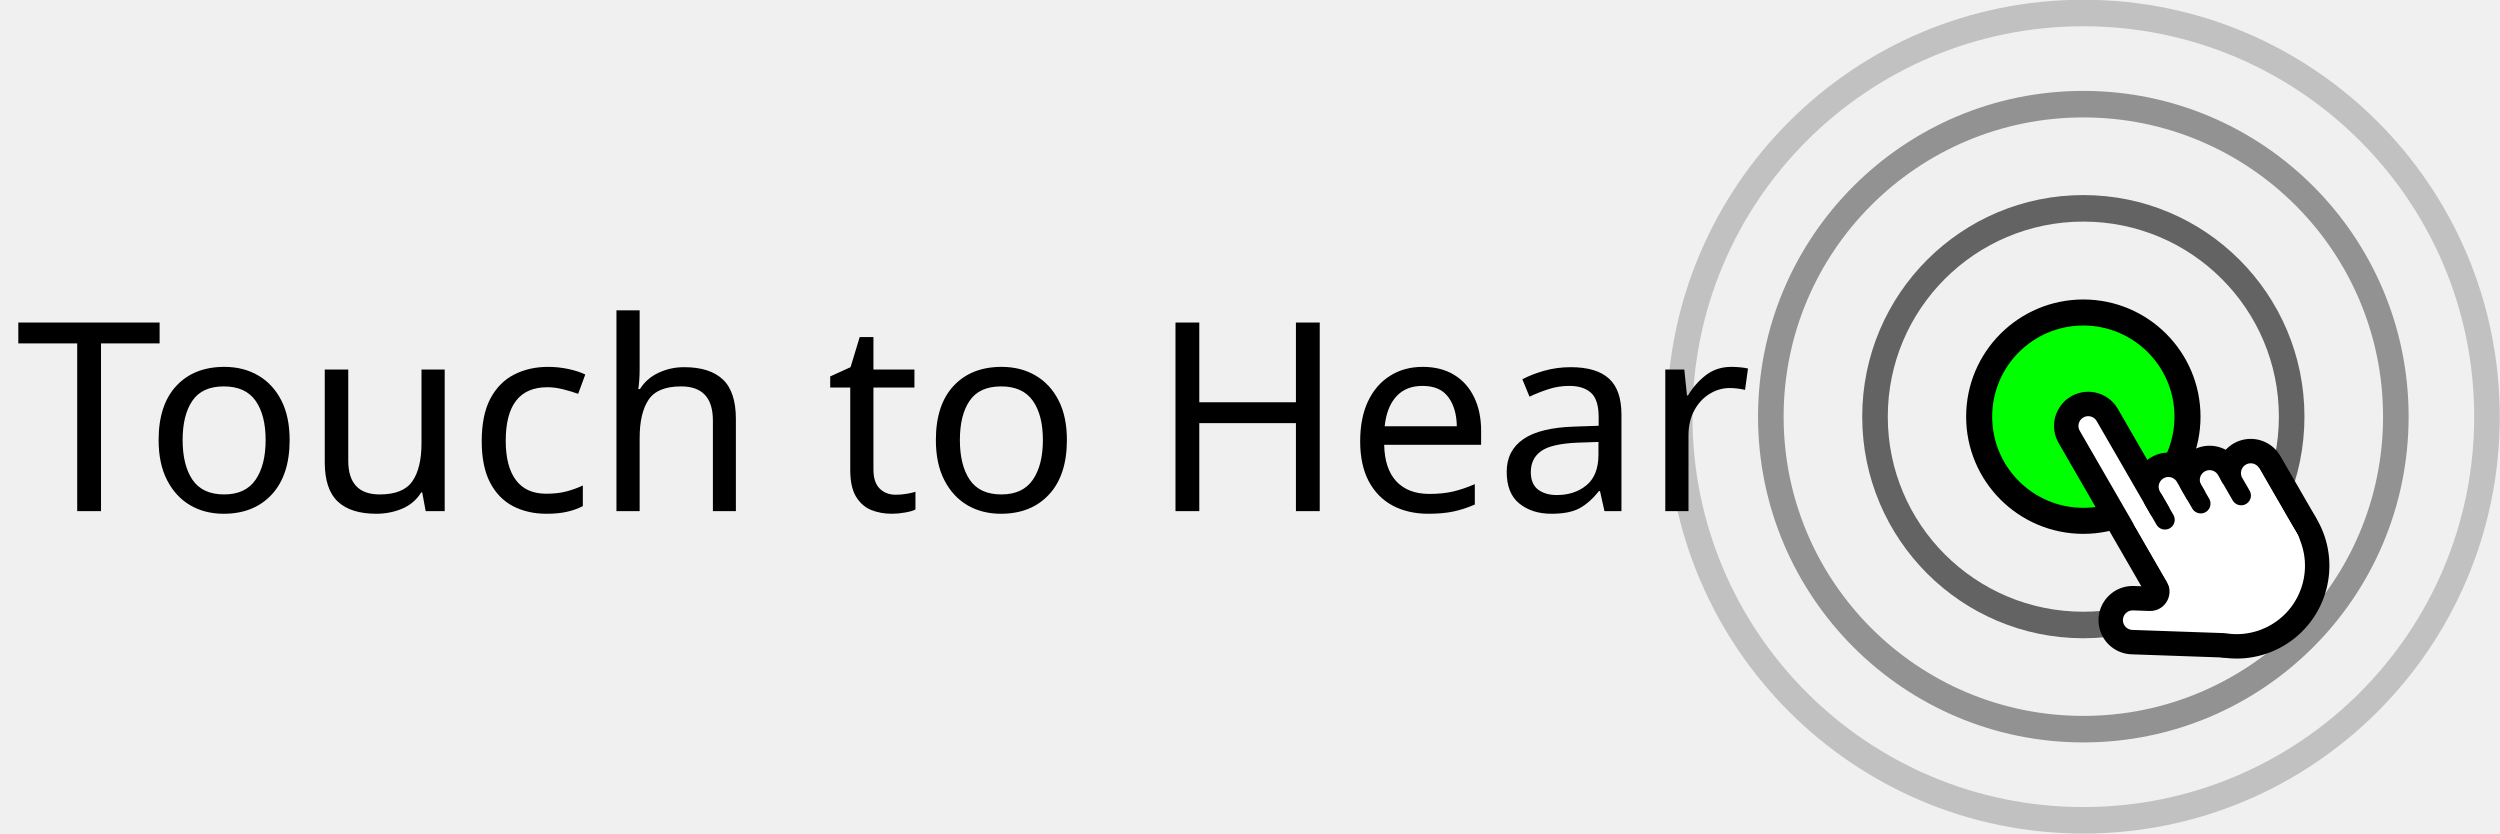
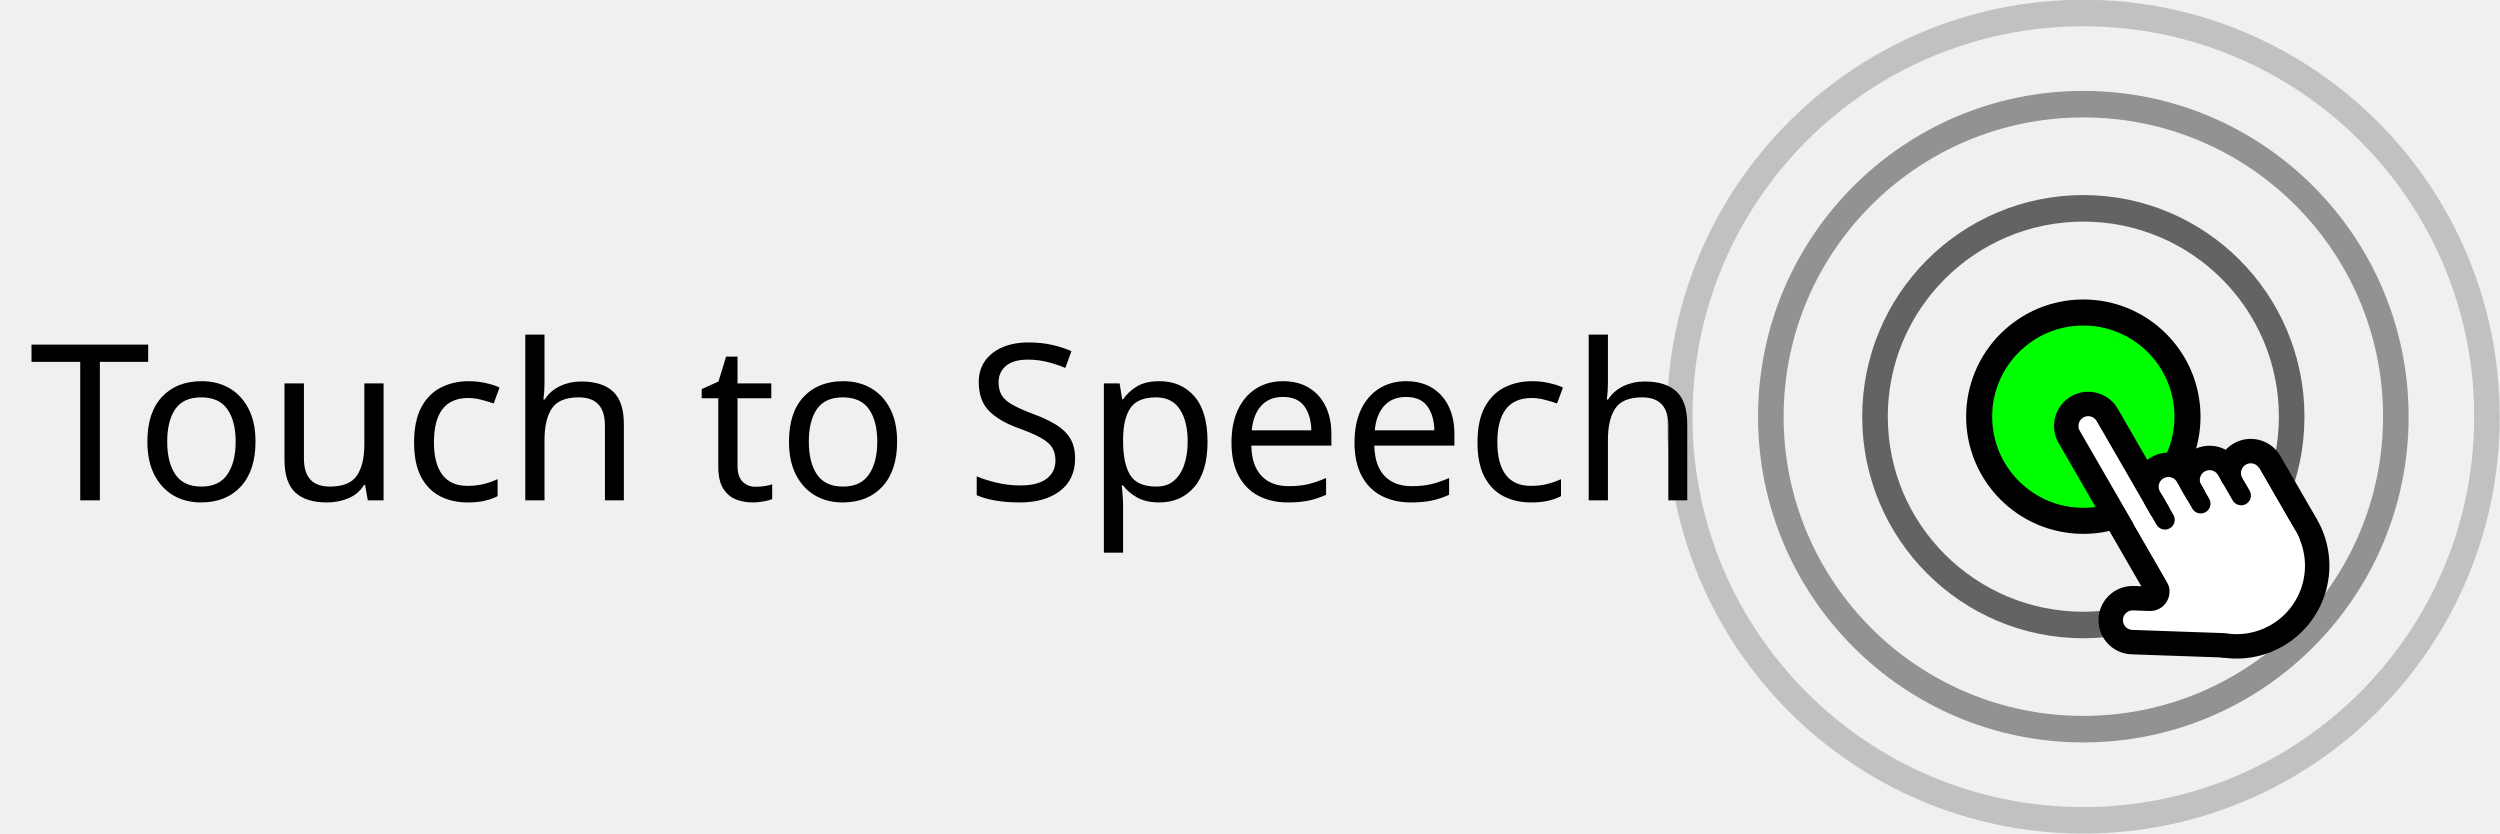
<svg xmlns="http://www.w3.org/2000/svg" width="384" height="128" id="svg3918" version="1.1">
  <defs id="defs3920" />
  <g id="layer1" transform="translate(0,64)">
    <text xml:space="preserve" style="font-size:40.58px;font-style:normal;font-variant:normal;font-weight:normal;font-stretch:normal;text-align:start;line-height:125%;letter-spacing:0px;word-spacing:0px;writing-mode:lr-tb;text-anchor:start;fill:#000000;fill-opacity:1;stroke:none;font-family:Ubuntu;-inkscape-font-specification:Ubuntu" x="2.408" y="14.509" id="text4017">
-       <tspan x="2.408" y="14.509" id="tspan4189">Touch to Hear</tspan>
+       <tspan x="2.408" y="14.509" id="tspan4189" />
    </text>
    <path style="fill:#00ff00;fill-opacity:1;stroke:#000000;stroke-width:2.818;stroke-miterlimit:4;stroke-opacity:1;stroke-dasharray:none" id="path3001" d="m -39.091,8.182 c 0,6.226 -5.047,11.273 -11.273,11.273 -6.226,0 -11.273,-5.047 -11.273,-11.273 0,-6.226 5.047,-11.273 11.273,-11.273 6.226,0 11.273,5.047 11.273,11.273 z" transform="matrix(1.419355,0,0,1.419355,391.4839,-11.6129)" />
    <path style="fill:none;stroke:#000000;stroke-width:3.271;stroke-linecap:round;stroke-miterlimit:4;stroke-opacity:0.588;stroke-dasharray:none" id="path3803" d="m -37.591,36.639 c 0,14.191 -11.93,25.695 -26.647,25.695 -14.717,0 -26.647,-11.504 -26.647,-25.695 0,-14.191 11.93,-25.695 26.647,-25.695 14.717,0 26.647,11.504 26.647,25.695 z" transform="matrix(1.200893,0,0,1.24537,397.1429,-45.62963)" />
    <path style="fill:none;stroke:#000000;stroke-width:2.181;stroke-linecap:round;stroke-miterlimit:4;stroke-opacity:0.392;stroke-dasharray:none" id="path3803-8" d="m -37.591,36.639 c 0,14.191 -11.93,25.695 -26.647,25.695 -14.717,0 -26.647,-11.504 -26.647,-25.695 0,-14.191 11.93,-25.695 26.647,-25.695 14.717,0 26.647,11.504 26.647,25.695 z" transform="matrix(1.801339,0,0,1.868056,435.7143,-68.44444)" />
    <path style="fill:none;stroke:#000000;stroke-width:1.688;stroke-miterlimit:4;stroke-opacity:0.196;stroke-dasharray:none" id="path3803-8-0" d="m -37.591,36.639 c 0,14.191 -11.93,25.695 -26.647,25.695 -14.717,0 -26.647,-11.504 -26.647,-25.695 0,-14.191 11.93,-25.695 26.647,-25.695 14.717,0 26.647,11.504 26.647,25.695 z" transform="matrix(2.32673,0,0,2.412905,469.4643,-88.40741)" />
    <g id="g3880" transform="matrix(1.299038,-0.75,0.75,1.299038,201.6001,45.85701)">
      <path id="path4317" d="m 83.602,14.063 0,19.5" style="fill:none;stroke:#000000;stroke-width:7;stroke-linecap:round;stroke-linejoin:miter;stroke-miterlimit:4;stroke-opacity:1;stroke-dasharray:none" />
      <path id="path4317-1" d="m 87.602,23.563 0,10" style="fill:none;stroke:#000000;stroke-width:7;stroke-linecap:round;stroke-linejoin:miter;stroke-miterlimit:4;stroke-opacity:1;stroke-dasharray:none" />
      <path id="path4317-1-3" d="m 91.602,25.063 0,8.5" style="fill:none;stroke:#000000;stroke-width:7;stroke-linecap:round;stroke-linejoin:miter;stroke-miterlimit:4;stroke-opacity:1;stroke-dasharray:none" />
      <path id="path4317-1-3-1" d="m 95.602,26.563 0,7" style="fill:none;stroke:#000000;stroke-width:7;stroke-linecap:round;stroke-linejoin:miter;stroke-miterlimit:4;stroke-opacity:1;stroke-dasharray:none" />
      <path transform="matrix(0.9804138,0,0,0.9804138,105.0272,25.39413)" d="m -8.043,8.842 c 0,4.247 -3.443,7.69 -7.69,7.69 -4.247,0 -7.69,-3.443 -7.69,-7.69 0,-4.247 3.443,-7.69 7.69,-7.69 4.247,0 7.69,3.443 7.69,7.69 z" id="path4883" style="fill:#000000;fill-opacity:1;stroke:#000000;stroke-width:4;stroke-linecap:round;stroke-miterlimit:4;stroke-opacity:1;stroke-dasharray:none" />
      <path id="path4885" d="m 85.602,38.563 -8,-5" style="fill:none;stroke:#000000;stroke-width:7;stroke-linecap:round;stroke-linejoin:miter;stroke-miterlimit:4;stroke-opacity:1;stroke-dasharray:none" />
      <path id="path4317-8" d="m 83.602,14.063 0,19.5" style="fill:#fff9ff;fill-opacity:1;stroke:#ffffff;stroke-width:2;stroke-linecap:round;stroke-linejoin:miter;stroke-miterlimit:4;stroke-opacity:1;stroke-dasharray:none" />
      <path id="path4317-8-1" d="m 87.602,23.563 0,10" style="fill:#fff9ff;fill-opacity:1;stroke:#ffffff;stroke-width:2;stroke-linecap:round;stroke-linejoin:miter;stroke-miterlimit:4;stroke-opacity:1;stroke-dasharray:none" />
      <path id="path4317-8-1-4" d="m 91.602,25.063 0,8.5" style="fill:#fff9ff;fill-opacity:1;stroke:#ffffff;stroke-width:2;stroke-linecap:round;stroke-linejoin:miter;stroke-miterlimit:4;stroke-opacity:1;stroke-dasharray:none" />
      <path id="path4317-8-1-4-2" d="m 95.602,26.563 0,8" style="fill:#fff9ff;fill-opacity:1;stroke:#ffffff;stroke-width:2;stroke-linecap:round;stroke-linejoin:miter;stroke-miterlimit:4;stroke-opacity:1;stroke-dasharray:none" />
      <path id="path4317-8-11" d="m 77.602,33.563 8,5" style="fill:#fff9ff;fill-opacity:1;stroke:#ffffff;stroke-width:2;stroke-linecap:round;stroke-linejoin:miter;stroke-miterlimit:4;stroke-opacity:1;stroke-dasharray:none" />
      <path transform="matrix(0.9102984,0,0,0.9102984,103.9241,26.01411)" d="m -8.043,8.842 c 0,4.247 -3.443,7.69 -7.69,7.69 -4.247,0 -7.69,-3.443 -7.69,-7.69 0,-4.247 3.443,-7.69 7.69,-7.69 4.247,0 7.69,3.443 7.69,7.69 z" id="path4883-8-4" style="fill:#ffffff;fill-opacity:1;stroke:none" />
      <path id="path5172" d="m 82.602,34.563 0,-9.5 14,1.5 0,8 z" style="fill:#ffffff;fill-opacity:1;stroke:none" />
      <path id="path5096-8-3" d="m 93.602,25.756 0,2.308" style="fill:none;stroke:#000000;stroke-width:2;stroke-linecap:round;stroke-linejoin:miter;stroke-miterlimit:4;stroke-opacity:1;stroke-dasharray:none" />
      <path id="path5096-8" d="m 89.602,24.409 0,2.308" style="fill:none;stroke:#000000;stroke-width:2;stroke-linecap:round;stroke-linejoin:miter;stroke-miterlimit:4;stroke-opacity:1;stroke-dasharray:none" />
      <path id="path5096" d="m 85.602,24.006 0,2.308" style="fill:none;stroke:#000000;stroke-width:2;stroke-linecap:round;stroke-linejoin:miter;stroke-miterlimit:4;stroke-opacity:1;stroke-dasharray:none" />
      <path id="path3834" d="m 82.602,31.913 c 0,1.105 -0.895,2 -2,2 -0.365,0 -0.705,-0.11 -1,-0.281 l 0,1.781 5,1.5 z" style="fill:#ffffff;fill-opacity:1;stroke:none" />
    </g>
+     <text xml:space="preserve" style="font-size:33.498px;font-style:normal;font-variant:normal;font-weight:normal;font-stretch:normal;text-align:start;line-height:125%;letter-spacing:0px;word-spacing:0px;writing-mode:lr-tb;text-anchor:start;fill:#000000;fill-opacity:1;stroke:none;font-family:Ubuntu;-inkscape-font-specification:Ubuntu" x="4.51" y="12.849" id="text3006">
+       <tspan id="tspan3008" x="4.51" y="12.849">Touch to Speech</tspan>
+     </text>
  </g>
</svg>
